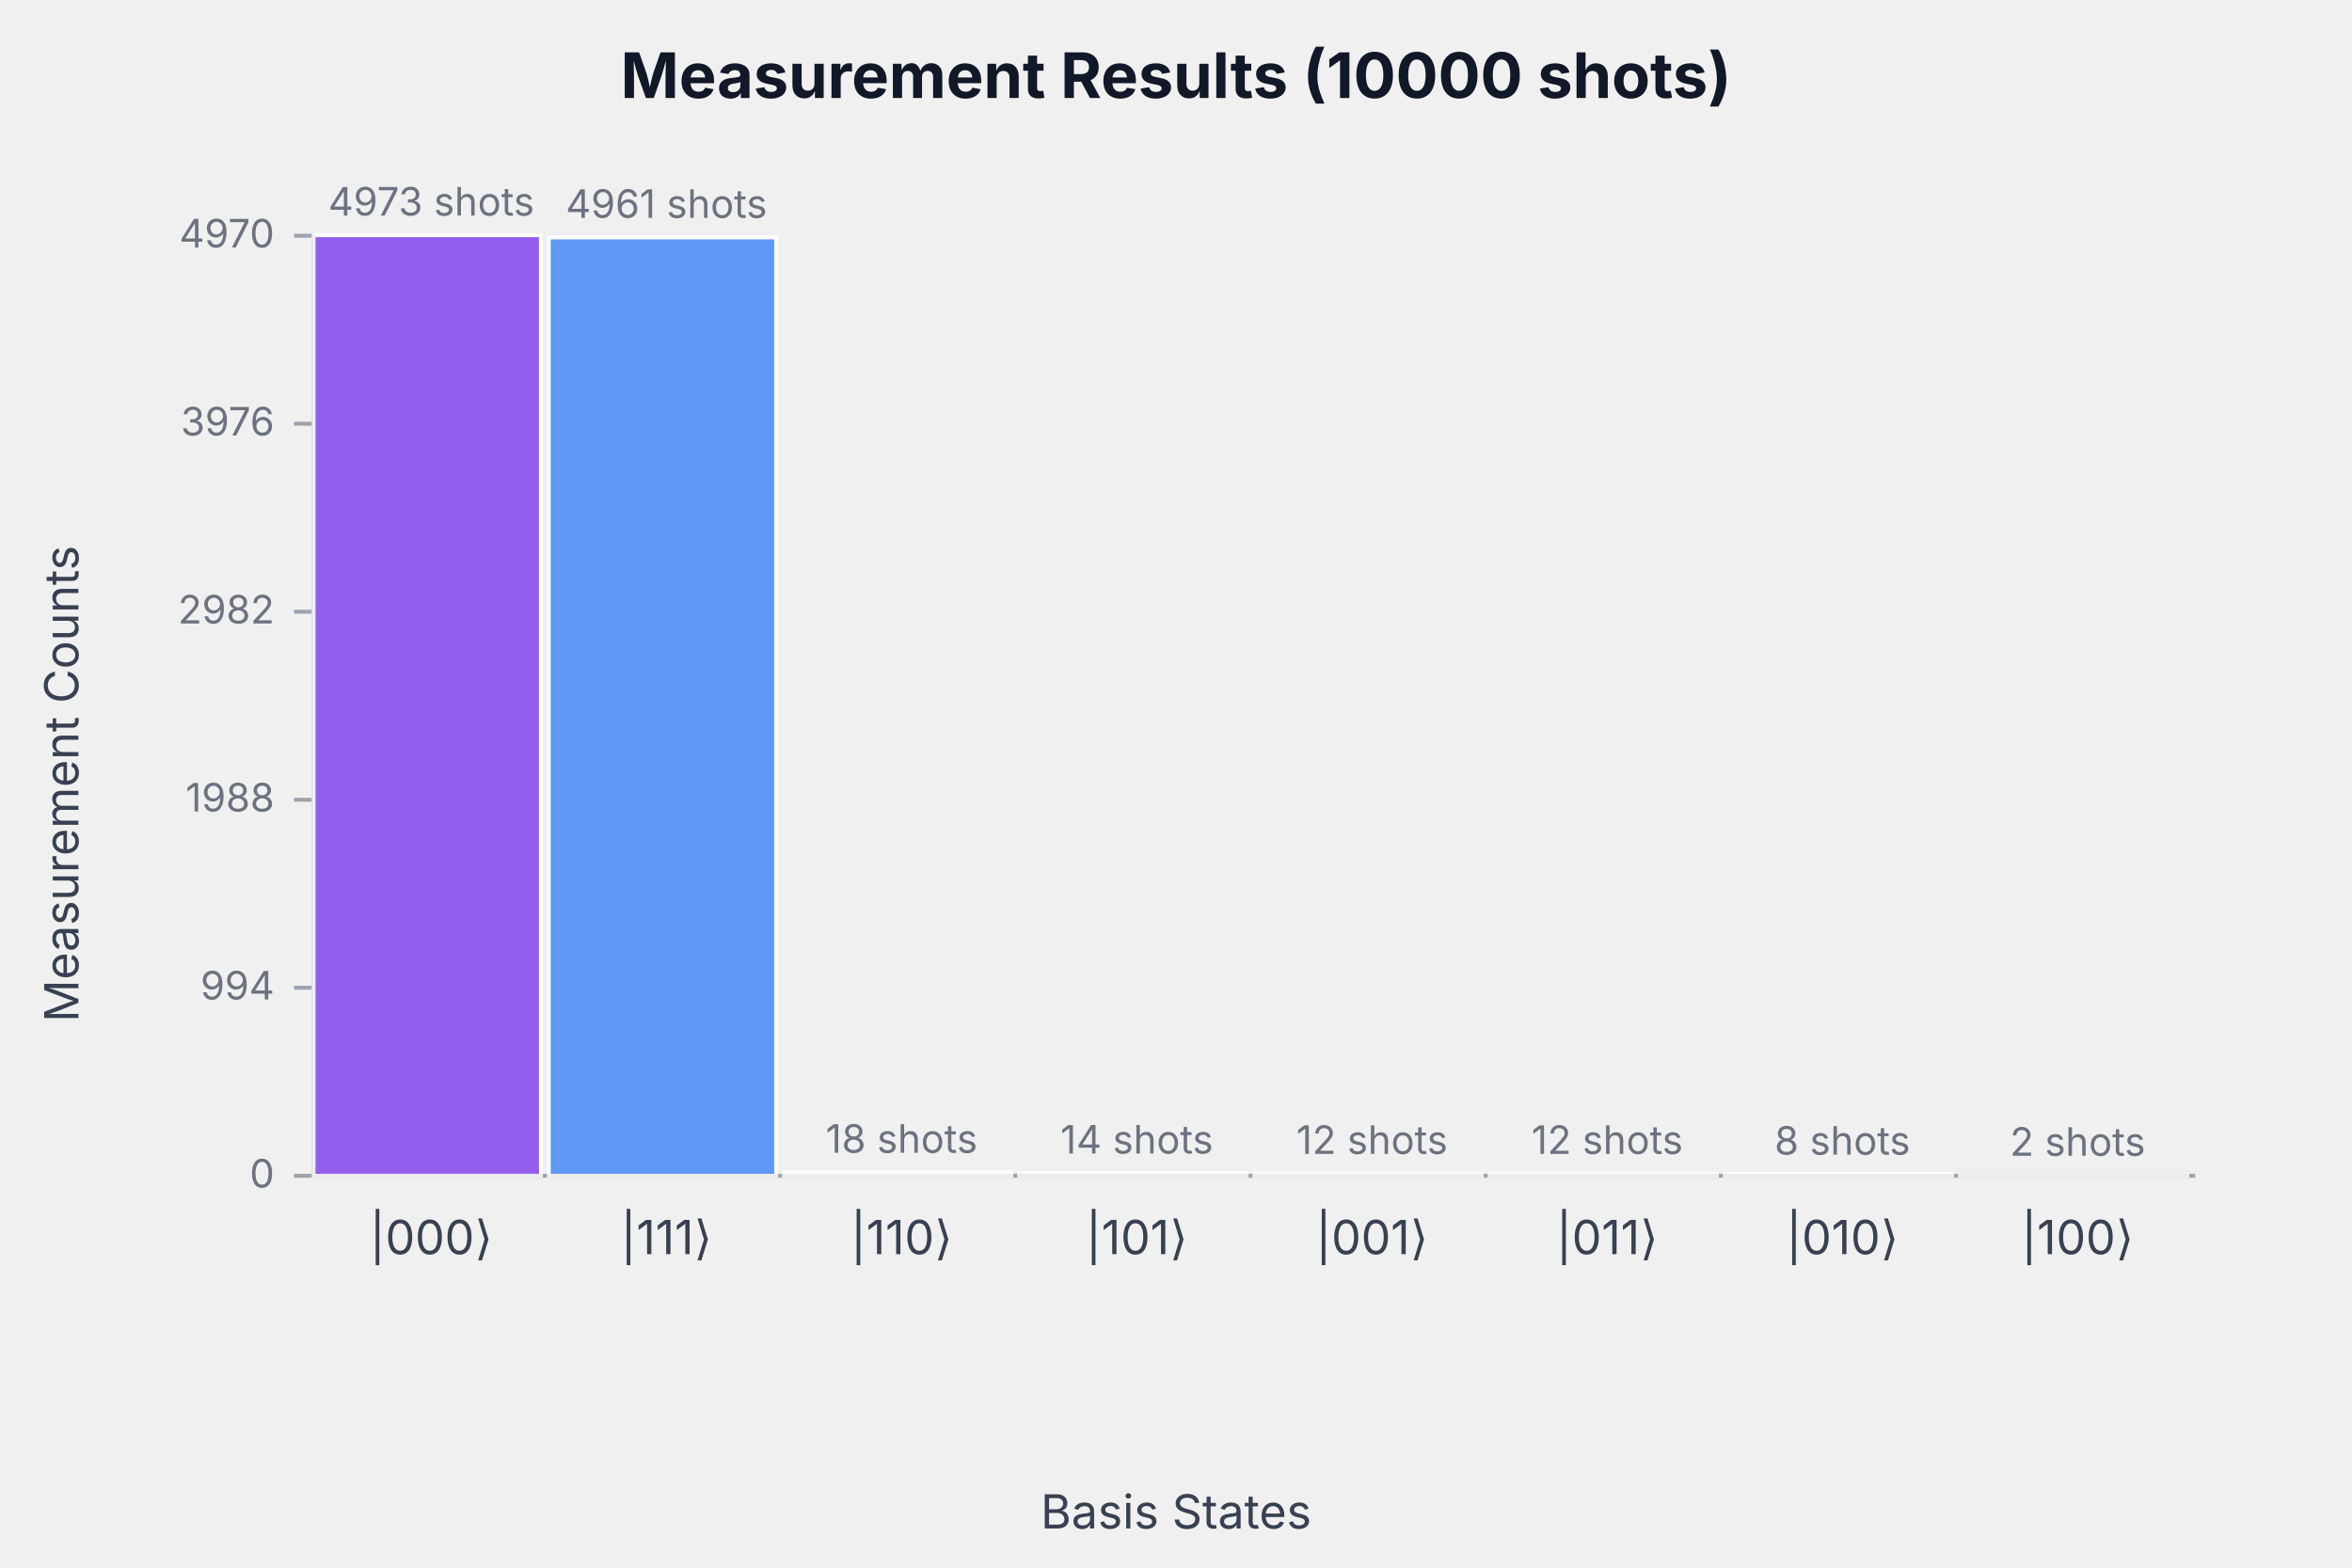
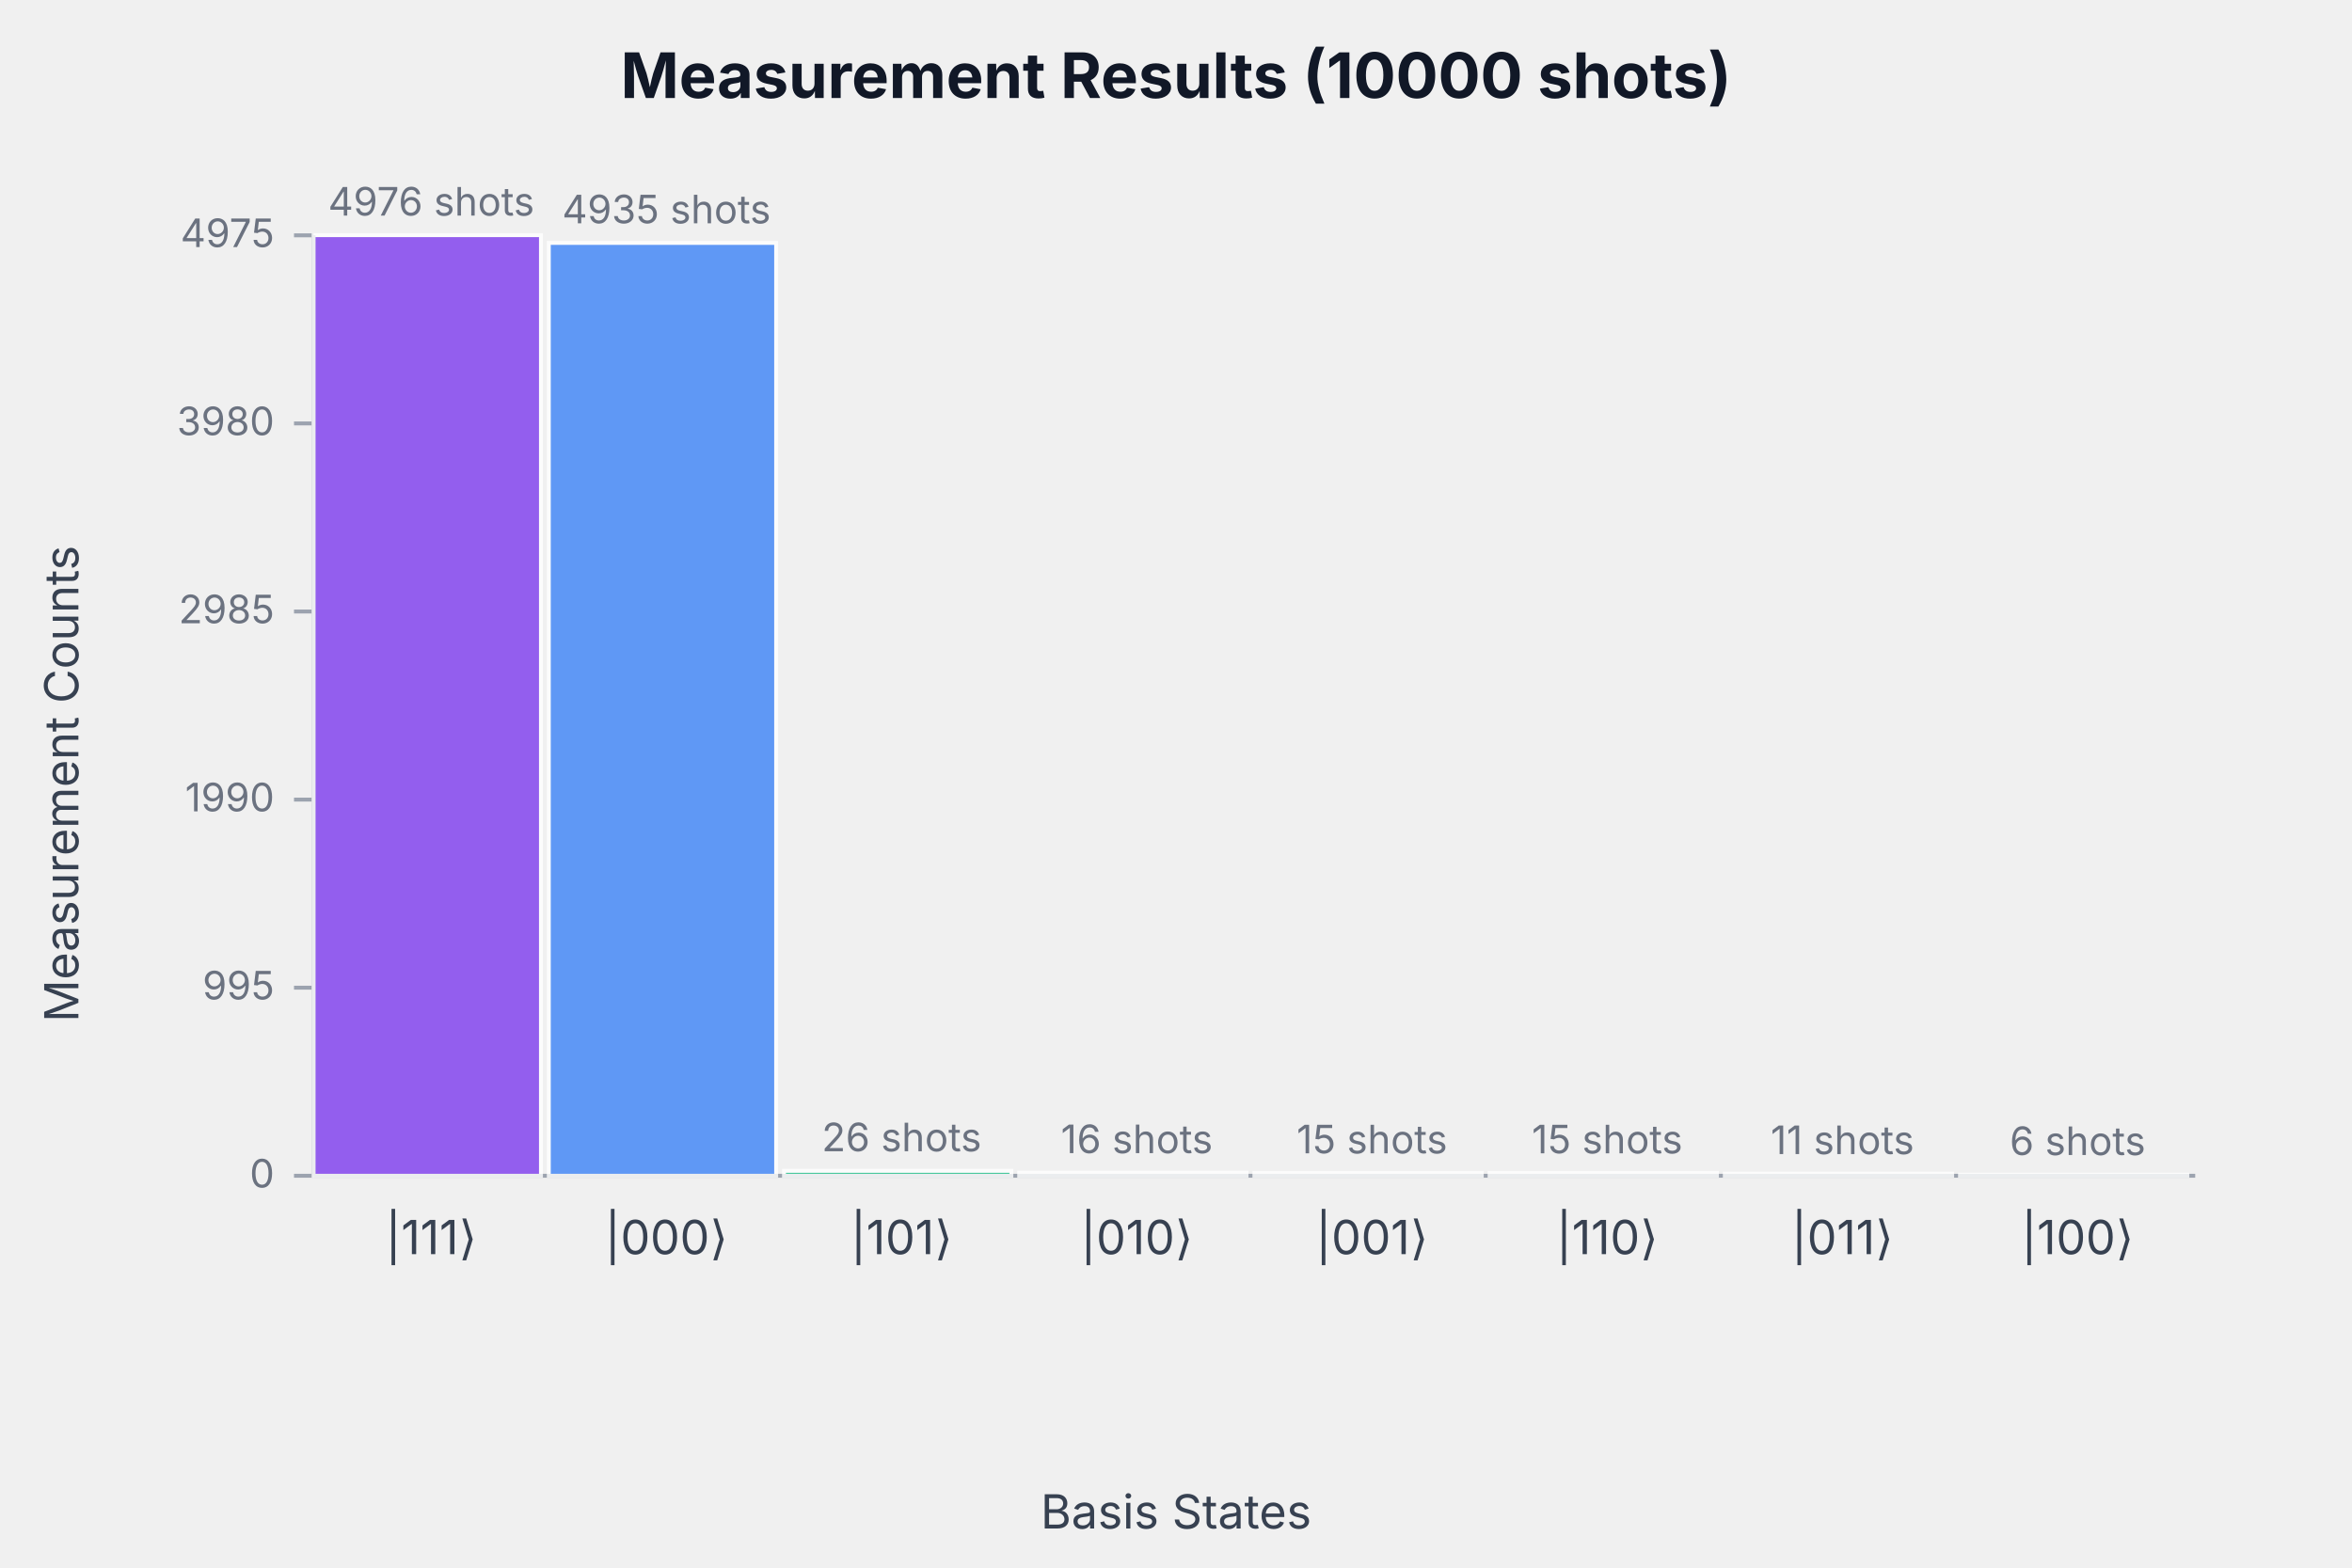
<svg xmlns="http://www.w3.org/2000/svg" height="400" style="background-color: #f9fafb; border: 1px solid #e5e7eb; border-radius: 8px;" width="600">
  <defs>
    <style>text { font-family: 'SF Pro Display', 'Segoe UI', system-ui, sans-serif; }
                     rect:hover { opacity: 1; stroke-width: 2; }</style>
  </defs>
  <text fill="#111827" font-size="16" font-weight="bold" text-anchor="middle" x="300" y="25">Measurement Results (10000 shots)</text>
  <text fill="#374151" font-size="12" text-anchor="middle" transform="rotate(-90 20 200)" x="20" y="200">Measurement Counts</text>
  <text fill="#374151" font-size="12" text-anchor="middle" x="300" y="390">Basis States</text>
  <g>
    <line stroke="#9ca3af" stroke-width="1" x1="80" x2="80" y1="60" y2="300" />
    <g>
      <line stroke="#9ca3af" stroke-width="1" x1="75" x2="80" y1="300" y2="300" />
      <text fill="#6b7280" font-size="10" text-anchor="end" x="70" y="303">0</text>
    </g>
    <g>
-       <line stroke="#9ca3af" stroke-width="1" x1="75" x2="80" y1="252.029" y2="252.029" />
-       <text fill="#6b7280" font-size="10" text-anchor="end" x="70" y="255.029">994</text>
+       <line stroke="#9ca3af" stroke-width="1" x1="75" x2="80" y1="252.01" y2="252.01" />
+       <text fill="#6b7280" font-size="10" text-anchor="end" x="70" y="255.01">995</text>
    </g>
    <g>
-       <line stroke="#9ca3af" stroke-width="1" x1="75" x2="80" y1="204.058" y2="204.058" />
-       <text fill="#6b7280" font-size="10" text-anchor="end" x="70" y="207.058">1988</text>
+       <line stroke="#9ca3af" stroke-width="1" x1="75" x2="80" y1="204.019" y2="204.019" />
+       <text fill="#6b7280" font-size="10" text-anchor="end" x="70" y="207.019">1990</text>
    </g>
    <g>
-       <line stroke="#9ca3af" stroke-width="1" x1="75" x2="80" y1="156.087" y2="156.087" />
-       <text fill="#6b7280" font-size="10" text-anchor="end" x="70" y="159.087">2982</text>
+       <line stroke="#9ca3af" stroke-width="1" x1="75" x2="80" y1="156.029" y2="156.029" />
+       <text fill="#6b7280" font-size="10" text-anchor="end" x="70" y="159.029">2985</text>
    </g>
    <g>
-       <line stroke="#9ca3af" stroke-width="1" x1="75" x2="80" y1="108.116" y2="108.116" />
-       <text fill="#6b7280" font-size="10" text-anchor="end" x="70" y="111.116">3976</text>
+       <line stroke="#9ca3af" stroke-width="1" x1="75" x2="80" y1="108.039" y2="108.039" />
+       <text fill="#6b7280" font-size="10" text-anchor="end" x="70" y="111.039">3980</text>
    </g>
    <g>
-       <line stroke="#9ca3af" stroke-width="1" x1="75" x2="80" y1="60.145" y2="60.145" />
-       <text fill="#6b7280" font-size="10" text-anchor="end" x="70" y="63.145">4970</text>
+       <line stroke="#9ca3af" stroke-width="1" x1="75" x2="80" y1="60.048" y2="60.048" />
+       <text fill="#6b7280" font-size="10" text-anchor="end" x="70" y="63.048">4975</text>
    </g>
  </g>
  <line stroke="#9ca3af" stroke-width="1" x1="80" x2="560" y1="300" y2="300" />
  <g class="bar-group">
    <rect fill="#7c3aed" height="240" opacity="0.8" stroke="#ffffff" stroke-width="1" width="58" x="80" y="60" />
-     <text fill="#374151" font-size="12" text-anchor="middle" x="110" y="320">|000⟩</text>
-     <text fill="#6b7280" font-size="10" text-anchor="middle" x="110" y="55">4973 shots</text>
+     <text fill="#374151" font-size="12" text-anchor="middle" x="110" y="320">|111⟩</text>
+     <text fill="#6b7280" font-size="10" text-anchor="middle" x="110" y="55">4976 shots</text>
  </g>
  <g class="bar-group">
-     <rect fill="#3b82f6" height="239.421" opacity="0.8" stroke="#ffffff" stroke-width="1" width="58" x="140" y="60.579" />
-     <text fill="#374151" font-size="12" text-anchor="middle" x="170" y="320">|111⟩</text>
-     <text fill="#6b7280" font-size="10" text-anchor="middle" x="170" y="55.579">4961 shots</text>
+     <rect fill="#3b82f6" height="238.023" opacity="0.8" stroke="#ffffff" stroke-width="1" width="58" x="140" y="61.977" />
+     <text fill="#374151" font-size="12" text-anchor="middle" x="170" y="320">|000⟩</text>
+     <text fill="#6b7280" font-size="10" text-anchor="middle" x="170" y="56.977">4935 shots</text>
  </g>
  <g class="bar-group">
-     <rect fill="#10b981" height="0.869" opacity="0.8" stroke="#ffffff" stroke-width="1" width="58" x="200" y="299.131" />
-     <text fill="#374151" font-size="12" text-anchor="middle" x="230" y="320">|110⟩</text>
-     <text fill="#6b7280" font-size="10" text-anchor="middle" x="230" y="294.131">18 shots</text>
+     <rect fill="#10b981" height="1.254" opacity="0.8" stroke="#ffffff" stroke-width="1" width="58" x="200" y="298.746" />
+     <text fill="#374151" font-size="12" text-anchor="middle" x="230" y="320">|101⟩</text>
+     <text fill="#6b7280" font-size="10" text-anchor="middle" x="230" y="293.746">26 shots</text>
  </g>
  <g class="bar-group">
-     <rect fill="#f59e0b" height="0.676" opacity="0.8" stroke="#ffffff" stroke-width="1" width="58" x="260" y="299.324" />
-     <text fill="#374151" font-size="12" text-anchor="middle" x="290" y="320">|101⟩</text>
-     <text fill="#6b7280" font-size="10" text-anchor="middle" x="290" y="294.324">14 shots</text>
+     <rect fill="#f59e0b" height="0.772" opacity="0.8" stroke="#ffffff" stroke-width="1" width="58" x="260" y="299.228" />
+     <text fill="#374151" font-size="12" text-anchor="middle" x="290" y="320">|010⟩</text>
+     <text fill="#6b7280" font-size="10" text-anchor="middle" x="290" y="294.228">16 shots</text>
  </g>
  <g class="bar-group">
-     <rect fill="#ef4444" height="0.579" opacity="0.8" stroke="#ffffff" stroke-width="1" width="58" x="320" y="299.421" />
+     <rect fill="#ef4444" height="0.723" opacity="0.8" stroke="#ffffff" stroke-width="1" width="58" x="320" y="299.277" />
    <text fill="#374151" font-size="12" text-anchor="middle" x="350" y="320">|001⟩</text>
-     <text fill="#6b7280" font-size="10" text-anchor="middle" x="350" y="294.421">12 shots</text>
+     <text fill="#6b7280" font-size="10" text-anchor="middle" x="350" y="294.277">15 shots</text>
  </g>
  <g class="bar-group">
-     <rect fill="#8b5cf6" height="0.579" opacity="0.8" stroke="#ffffff" stroke-width="1" width="58" x="380" y="299.421" />
-     <text fill="#374151" font-size="12" text-anchor="middle" x="410" y="320">|011⟩</text>
-     <text fill="#6b7280" font-size="10" text-anchor="middle" x="410" y="294.421">12 shots</text>
+     <rect fill="#8b5cf6" height="0.723" opacity="0.8" stroke="#ffffff" stroke-width="1" width="58" x="380" y="299.277" />
+     <text fill="#374151" font-size="12" text-anchor="middle" x="410" y="320">|110⟩</text>
+     <text fill="#6b7280" font-size="10" text-anchor="middle" x="410" y="294.277">15 shots</text>
  </g>
  <g class="bar-group">
-     <rect fill="#06b6d4" height="0.386" opacity="0.8" stroke="#ffffff" stroke-width="1" width="58" x="440" y="299.614" />
-     <text fill="#374151" font-size="12" text-anchor="middle" x="470" y="320">|010⟩</text>
-     <text fill="#6b7280" font-size="10" text-anchor="middle" x="470" y="294.614">8 shots</text>
+     <rect fill="#06b6d4" height="0.531" opacity="0.8" stroke="#ffffff" stroke-width="1" width="58" x="440" y="299.469" />
+     <text fill="#374151" font-size="12" text-anchor="middle" x="470" y="320">|011⟩</text>
+     <text fill="#6b7280" font-size="10" text-anchor="middle" x="470" y="294.469">11 shots</text>
  </g>
  <g class="bar-group">
-     <rect fill="#84cc16" height="0.097" opacity="0.8" stroke="#ffffff" stroke-width="1" width="58" x="500" y="299.903" />
+     <rect fill="#84cc16" height="0.289" opacity="0.8" stroke="#ffffff" stroke-width="1" width="58" x="500" y="299.711" />
    <text fill="#374151" font-size="12" text-anchor="middle" x="530" y="320">|100⟩</text>
-     <text fill="#6b7280" font-size="10" text-anchor="middle" x="530" y="294.903">2 shots</text>
+     <text fill="#6b7280" font-size="10" text-anchor="middle" x="530" y="294.711">6 shots</text>
  </g>
</svg>
